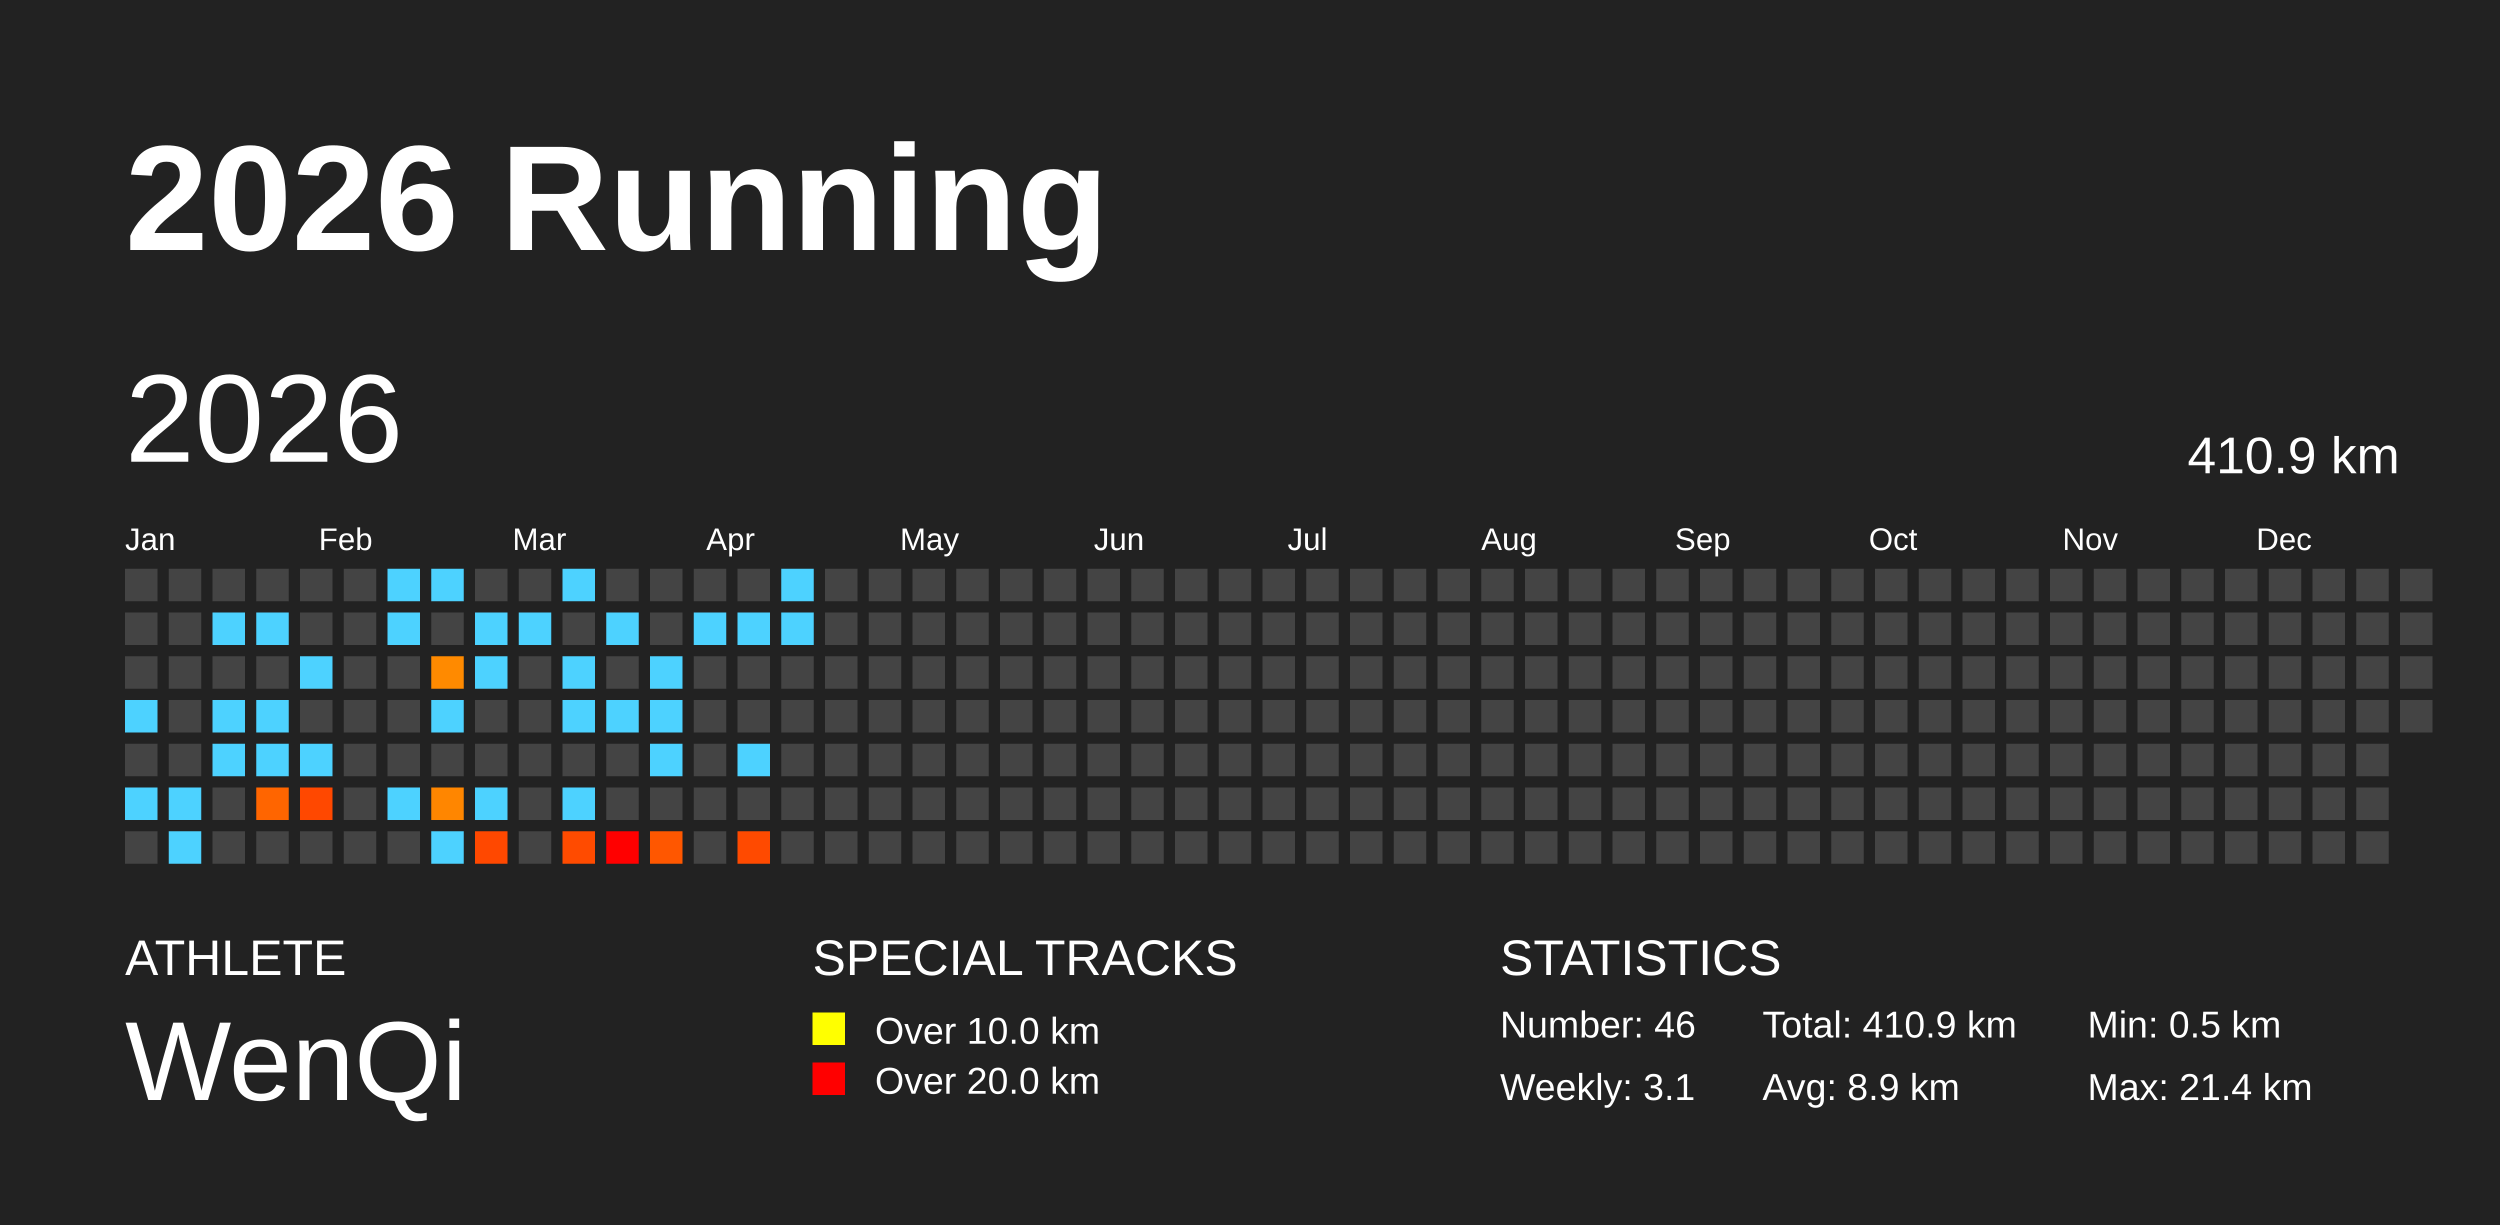
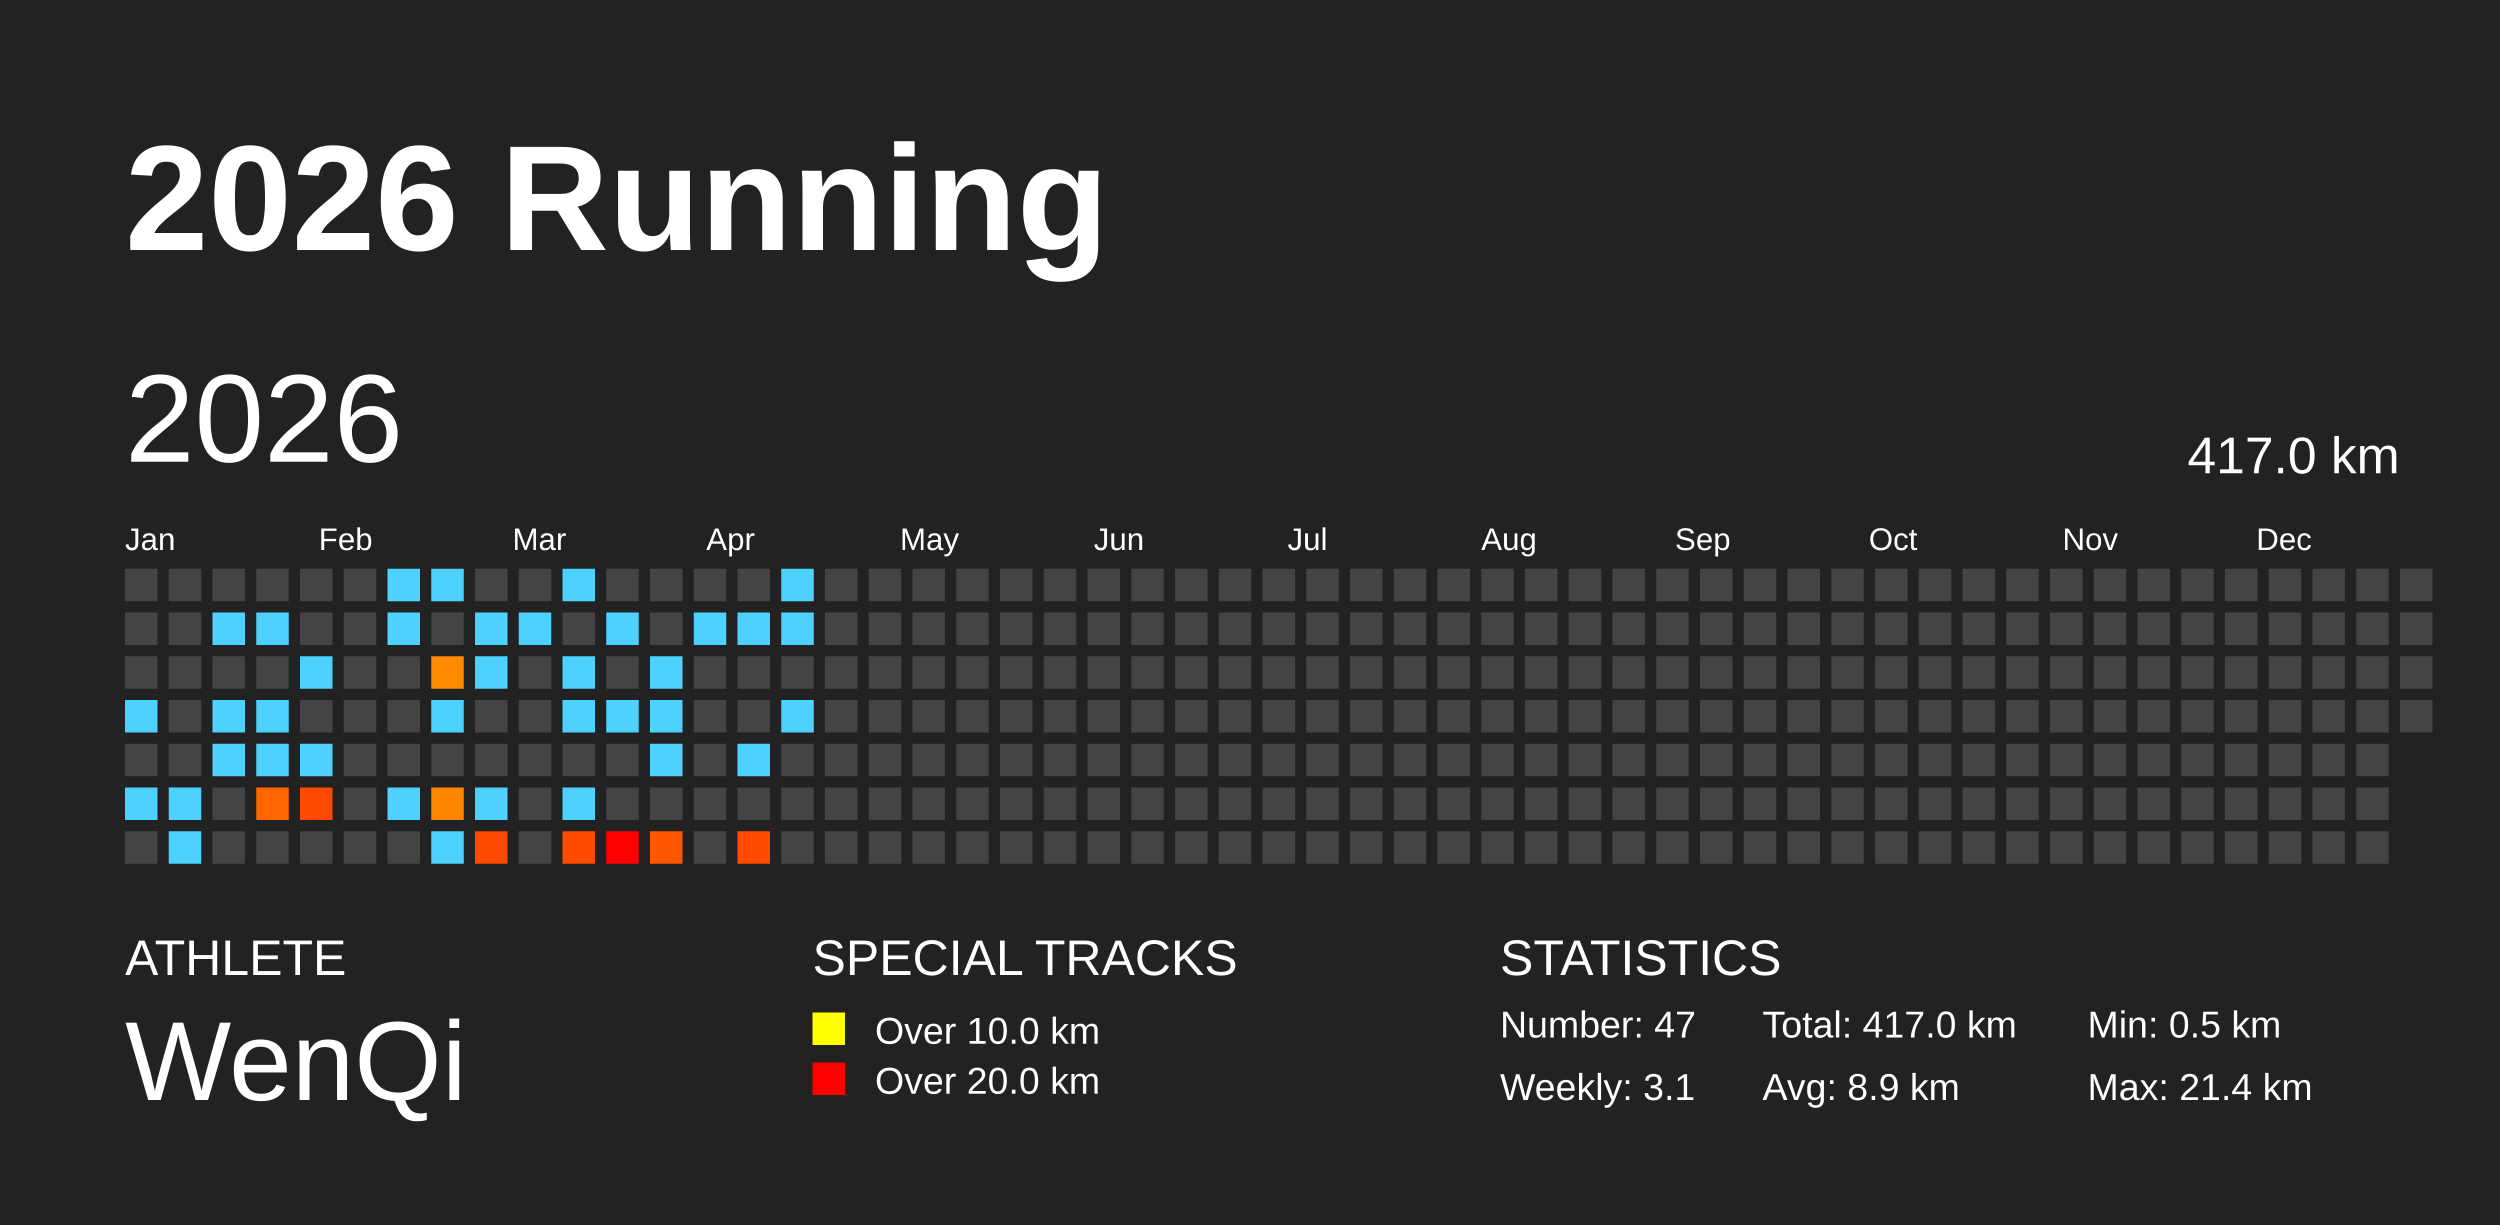
<svg xmlns="http://www.w3.org/2000/svg" baseProfile="full" height="98mm" version="1.1" viewBox="0,0,200,98" width="200mm">
  <defs />
  <rect fill="#222222" height="98" width="200" x="0" y="0" />
  <text fill="#FFFFFF" style="font-size:12px; font-family:Arial; font-weight:bold;" x="10" y="20">2026 Running</text>
  <text fill="#FFFFFF" style="font-size:4px; font-family:Arial" x="10" y="78">ATHLETE</text>
  <text fill="#FFFFFF" style="font-size:9px; font-family:Arial" x="10" y="88">WenQi</text>
  <text fill="#FFFFFF" style="font-size:4px; font-family:Arial" x="65" y="78">SPECIAL TRACKS</text>
  <rect fill="yellow" height="2.6" width="2.6" x="65" y="81" />
  <text fill="#FFFFFF" style="font-size:3px; font-family:Arial" x="70" y="83.5">Over 10.0 km</text>
  <rect fill="red" height="2.6" width="2.6" x="65" y="85" />
  <text fill="#FFFFFF" style="font-size:3px; font-family:Arial" x="70" y="87.5">Over 20.0 km</text>
  <text fill="#FFFFFF" style="font-size:4px; font-family:Arial" x="120" y="78">STATISTICS</text>
-   <text fill="#FFFFFF" style="font-size:3px; font-family:Arial" x="120" y="83">Number: 46</text>
+   <text fill="#FFFFFF" style="font-size:3px; font-family:Arial" x="120" y="83">Number: 47</text>
  <text fill="#FFFFFF" style="font-size:3px; font-family:Arial" x="120" y="88">Weekly: 3.1</text>
-   <text fill="#FFFFFF" style="font-size:3px; font-family:Arial" x="141" y="83">Total: 410.9 km</text>
+   <text fill="#FFFFFF" style="font-size:3px; font-family:Arial" x="141" y="83">Total: 417.0 km</text>
  <text fill="#FFFFFF" style="font-size:3px; font-family:Arial" x="141" y="88">Avg: 8.9 km</text>
  <text fill="#FFFFFF" style="font-size:3px; font-family:Arial" x="167" y="83">Min: 0.5 km</text>
  <text fill="#FFFFFF" style="font-size:3px; font-family:Arial" x="167" y="88">Max: 21.4 km</text>
  <text dominant-baseline="hanging" fill="#FFFFFF" style="font-size:10.0px; font-family:Arial;" x="10" y="30">2026</text>
-   <text dominant-baseline="hanging" fill="#FFFFFF" style="font-size:4.125px; font-family:Arial;" x="175" y="35">410.9 km</text>
+   <text dominant-baseline="hanging" fill="#FFFFFF" style="font-size:4.125px; font-family:Arial;" x="175" y="35">417.0 km</text>
  <text fill="#FFFFFF" style="font-size:2.5px; font-family:Arial" x="10.0" y="44">Jan</text>
  <text fill="#FFFFFF" style="font-size:2.5px; font-family:Arial" x="25.5" y="44">Feb</text>
  <text fill="#FFFFFF" style="font-size:2.5px; font-family:Arial" x="41.0" y="44">Mar</text>
  <text fill="#FFFFFF" style="font-size:2.5px; font-family:Arial" x="56.5" y="44">Apr</text>
  <text fill="#FFFFFF" style="font-size:2.5px; font-family:Arial" x="72.0" y="44">May</text>
  <text fill="#FFFFFF" style="font-size:2.5px; font-family:Arial" x="87.5" y="44">Jun</text>
  <text fill="#FFFFFF" style="font-size:2.5px; font-family:Arial" x="103.0" y="44">Jul</text>
  <text fill="#FFFFFF" style="font-size:2.5px; font-family:Arial" x="118.5" y="44">Aug</text>
  <text fill="#FFFFFF" style="font-size:2.5px; font-family:Arial" x="134.0" y="44">Sep</text>
  <text fill="#FFFFFF" style="font-size:2.5px; font-family:Arial" x="149.5" y="44">Oct</text>
  <text fill="#FFFFFF" style="font-size:2.5px; font-family:Arial" x="165.0" y="44">Nov</text>
  <text fill="#FFFFFF" style="font-size:2.5px; font-family:Arial" x="180.5" y="44">Dec</text>
  <rect fill="#444444" height="2.6" width="2.6" x="10.0" y="45.5" />
  <rect fill="#444444" height="2.6" width="2.6" x="10.0" y="49.0" />
  <rect fill="#444444" height="2.6" width="2.6" x="10.0" y="52.5" />
  <rect fill="#4dd2ff" height="2.6" width="2.6" x="10.0" y="56.0" />
  <rect fill="#444444" height="2.6" width="2.6" x="10.0" y="59.5" />
  <rect fill="#4dd2ff" height="2.6" width="2.6" x="10.0" y="63.0" />
  <rect fill="#444444" height="2.6" width="2.6" x="10.0" y="66.5" />
  <rect fill="#444444" height="2.6" width="2.6" x="13.5" y="45.5" />
  <rect fill="#444444" height="2.6" width="2.6" x="13.5" y="49.0" />
  <rect fill="#444444" height="2.6" width="2.6" x="13.5" y="52.5" />
  <rect fill="#444444" height="2.6" width="2.6" x="13.5" y="56.0" />
  <rect fill="#444444" height="2.6" width="2.6" x="13.5" y="59.5" />
  <rect fill="#4dd2ff" height="2.6" width="2.6" x="13.5" y="63.0" />
  <rect fill="#4dd2ff" height="2.6" width="2.6" x="13.5" y="66.5" />
  <rect fill="#444444" height="2.6" width="2.6" x="17.0" y="45.5" />
  <rect fill="#4dd2ff" height="2.6" width="2.6" x="17.0" y="49.0" />
  <rect fill="#444444" height="2.6" width="2.6" x="17.0" y="52.5" />
  <rect fill="#4dd2ff" height="2.6" width="2.6" x="17.0" y="56.0" />
  <rect fill="#4dd2ff" height="2.6" width="2.6" x="17.0" y="59.5" />
  <rect fill="#444444" height="2.6" width="2.6" x="17.0" y="63.0" />
  <rect fill="#444444" height="2.6" width="2.6" x="17.0" y="66.5" />
  <rect fill="#444444" height="2.6" width="2.6" x="20.5" y="45.5" />
  <rect fill="#4dd2ff" height="2.6" width="2.6" x="20.5" y="49.0" />
  <rect fill="#444444" height="2.6" width="2.6" x="20.5" y="52.5" />
  <rect fill="#4dd2ff" height="2.6" width="2.6" x="20.5" y="56.0" />
  <rect fill="#4dd2ff" height="2.6" width="2.6" x="20.5" y="59.5" />
  <rect fill="#ff6500" height="2.6" width="2.6" x="20.5" y="63.0" />
  <rect fill="#444444" height="2.6" width="2.6" x="20.5" y="66.5" />
  <rect fill="#444444" height="2.6" width="2.6" x="24.0" y="45.5" />
  <rect fill="#444444" height="2.6" width="2.6" x="24.0" y="49.0" />
  <rect fill="#4dd2ff" height="2.6" width="2.6" x="24.0" y="52.5" />
  <rect fill="#444444" height="2.6" width="2.6" x="24.0" y="56.0" />
  <rect fill="#4dd2ff" height="2.6" width="2.6" x="24.0" y="59.5" />
  <rect fill="#ff4800" height="2.6" width="2.6" x="24.0" y="63.0" />
  <rect fill="#444444" height="2.6" width="2.6" x="24.0" y="66.5" />
  <rect fill="#444444" height="2.6" width="2.6" x="27.5" y="45.5" />
  <rect fill="#444444" height="2.6" width="2.6" x="27.5" y="49.0" />
  <rect fill="#444444" height="2.6" width="2.6" x="27.5" y="52.5" />
  <rect fill="#444444" height="2.6" width="2.6" x="27.5" y="56.0" />
  <rect fill="#444444" height="2.6" width="2.6" x="27.5" y="59.5" />
  <rect fill="#444444" height="2.6" width="2.6" x="27.5" y="63.0" />
  <rect fill="#444444" height="2.6" width="2.6" x="27.5" y="66.5" />
  <rect fill="#4dd2ff" height="2.6" width="2.6" x="31.0" y="45.5" />
  <rect fill="#4dd2ff" height="2.6" width="2.6" x="31.0" y="49.0" />
  <rect fill="#444444" height="2.6" width="2.6" x="31.0" y="52.5" />
  <rect fill="#444444" height="2.6" width="2.6" x="31.0" y="56.0" />
  <rect fill="#444444" height="2.6" width="2.6" x="31.0" y="59.5" />
  <rect fill="#4dd2ff" height="2.6" width="2.6" x="31.0" y="63.0" />
  <rect fill="#444444" height="2.6" width="2.6" x="31.0" y="66.5" />
  <rect fill="#4dd2ff" height="2.6" width="2.6" x="34.5" y="45.5" />
  <rect fill="#444444" height="2.6" width="2.6" x="34.5" y="49.0" />
  <rect fill="#ff8a00" height="2.6" width="2.6" x="34.5" y="52.5" />
  <rect fill="#4dd2ff" height="2.6" width="2.6" x="34.5" y="56.0" />
  <rect fill="#444444" height="2.6" width="2.6" x="34.5" y="59.5" />
  <rect fill="#ff8600" height="2.6" width="2.6" x="34.5" y="63.0" />
  <rect fill="#4dd2ff" height="2.6" width="2.6" x="34.5" y="66.5" />
  <rect fill="#444444" height="2.6" width="2.6" x="38.0" y="45.5" />
  <rect fill="#4dd2ff" height="2.6" width="2.6" x="38.0" y="49.0" />
  <rect fill="#4dd2ff" height="2.6" width="2.6" x="38.0" y="52.5" />
  <rect fill="#444444" height="2.6" width="2.6" x="38.0" y="56.0" />
  <rect fill="#444444" height="2.6" width="2.6" x="38.0" y="59.5" />
  <rect fill="#4dd2ff" height="2.6" width="2.6" x="38.0" y="63.0" />
  <rect fill="#ff4800" height="2.6" width="2.6" x="38.0" y="66.5" />
  <rect fill="#444444" height="2.6" width="2.6" x="41.5" y="45.5" />
  <rect fill="#4dd2ff" height="2.6" width="2.6" x="41.5" y="49.0" />
  <rect fill="#444444" height="2.6" width="2.6" x="41.5" y="52.5" />
  <rect fill="#444444" height="2.6" width="2.6" x="41.5" y="56.0" />
  <rect fill="#444444" height="2.6" width="2.6" x="41.5" y="59.5" />
  <rect fill="#444444" height="2.6" width="2.6" x="41.5" y="63.0" />
  <rect fill="#444444" height="2.6" width="2.6" x="41.5" y="66.5" />
  <rect fill="#4dd2ff" height="2.6" width="2.6" x="45.0" y="45.5" />
  <rect fill="#444444" height="2.6" width="2.6" x="45.0" y="49.0" />
  <rect fill="#4dd2ff" height="2.6" width="2.6" x="45.0" y="52.5" />
  <rect fill="#4dd2ff" height="2.6" width="2.6" x="45.0" y="56.0" />
  <rect fill="#444444" height="2.6" width="2.6" x="45.0" y="59.5" />
  <rect fill="#4dd2ff" height="2.6" width="2.6" x="45.0" y="63.0" />
  <rect fill="#ff4b00" height="2.6" width="2.6" x="45.0" y="66.5" />
  <rect fill="#444444" height="2.6" width="2.6" x="48.5" y="45.5" />
  <rect fill="#4dd2ff" height="2.6" width="2.6" x="48.5" y="49.0" />
  <rect fill="#444444" height="2.6" width="2.6" x="48.5" y="52.5" />
  <rect fill="#4dd2ff" height="2.6" width="2.6" x="48.5" y="56.0" />
  <rect fill="#444444" height="2.6" width="2.6" x="48.5" y="59.5" />
  <rect fill="#444444" height="2.6" width="2.6" x="48.5" y="63.0" />
  <rect fill="red" height="2.6" width="2.6" x="48.5" y="66.5" />
  <rect fill="#444444" height="2.6" width="2.6" x="52.0" y="45.5" />
  <rect fill="#444444" height="2.6" width="2.6" x="52.0" y="49.0" />
  <rect fill="#4dd2ff" height="2.6" width="2.6" x="52.0" y="52.5" />
  <rect fill="#4dd2ff" height="2.6" width="2.6" x="52.0" y="56.0" />
  <rect fill="#4dd2ff" height="2.6" width="2.6" x="52.0" y="59.5" />
  <rect fill="#444444" height="2.6" width="2.6" x="52.0" y="63.0" />
  <rect fill="#ff5700" height="2.6" width="2.6" x="52.0" y="66.5" />
  <rect fill="#444444" height="2.6" width="2.6" x="55.5" y="45.5" />
  <rect fill="#4dd2ff" height="2.6" width="2.6" x="55.5" y="49.0" />
  <rect fill="#444444" height="2.6" width="2.6" x="55.5" y="52.5" />
  <rect fill="#444444" height="2.6" width="2.6" x="55.5" y="56.0" />
  <rect fill="#444444" height="2.6" width="2.6" x="55.5" y="59.5" />
  <rect fill="#444444" height="2.6" width="2.6" x="55.5" y="63.0" />
  <rect fill="#444444" height="2.6" width="2.6" x="55.5" y="66.5" />
  <rect fill="#444444" height="2.6" width="2.6" x="59.0" y="45.5" />
  <rect fill="#4dd2ff" height="2.6" width="2.6" x="59.0" y="49.0" />
  <rect fill="#444444" height="2.6" width="2.6" x="59.0" y="52.5" />
  <rect fill="#444444" height="2.6" width="2.6" x="59.0" y="56.0" />
  <rect fill="#4dd2ff" height="2.6" width="2.6" x="59.0" y="59.5" />
  <rect fill="#444444" height="2.6" width="2.6" x="59.0" y="63.0" />
  <rect fill="#ff4a00" height="2.6" width="2.6" x="59.0" y="66.5" />
  <rect fill="#4dd2ff" height="2.6" width="2.6" x="62.5" y="45.5" />
  <rect fill="#4dd2ff" height="2.6" width="2.6" x="62.5" y="49.0" />
  <rect fill="#444444" height="2.6" width="2.6" x="62.5" y="52.5" />
-   <rect fill="#444444" height="2.6" width="2.6" x="62.5" y="56.0" />
+   <rect fill="#4dd2ff" height="2.6" width="2.6" x="62.5" y="56.0" />
  <rect fill="#444444" height="2.6" width="2.6" x="62.5" y="59.5" />
  <rect fill="#444444" height="2.6" width="2.6" x="62.5" y="63.0" />
  <rect fill="#444444" height="2.6" width="2.6" x="62.5" y="66.5" />
  <rect fill="#444444" height="2.6" width="2.6" x="66.0" y="45.5" />
  <rect fill="#444444" height="2.6" width="2.6" x="66.0" y="49.0" />
  <rect fill="#444444" height="2.6" width="2.6" x="66.0" y="52.5" />
  <rect fill="#444444" height="2.6" width="2.6" x="66.0" y="56.0" />
  <rect fill="#444444" height="2.6" width="2.6" x="66.0" y="59.5" />
  <rect fill="#444444" height="2.6" width="2.6" x="66.0" y="63.0" />
  <rect fill="#444444" height="2.6" width="2.6" x="66.0" y="66.5" />
  <rect fill="#444444" height="2.6" width="2.6" x="69.5" y="45.5" />
  <rect fill="#444444" height="2.6" width="2.6" x="69.5" y="49.0" />
  <rect fill="#444444" height="2.6" width="2.6" x="69.5" y="52.5" />
  <rect fill="#444444" height="2.6" width="2.6" x="69.5" y="56.0" />
  <rect fill="#444444" height="2.6" width="2.6" x="69.5" y="59.5" />
  <rect fill="#444444" height="2.6" width="2.6" x="69.5" y="63.0" />
  <rect fill="#444444" height="2.6" width="2.6" x="69.5" y="66.5" />
  <rect fill="#444444" height="2.6" width="2.6" x="73.0" y="45.5" />
  <rect fill="#444444" height="2.6" width="2.6" x="73.0" y="49.0" />
  <rect fill="#444444" height="2.6" width="2.6" x="73.0" y="52.5" />
  <rect fill="#444444" height="2.6" width="2.6" x="73.0" y="56.0" />
  <rect fill="#444444" height="2.6" width="2.6" x="73.0" y="59.5" />
  <rect fill="#444444" height="2.6" width="2.6" x="73.0" y="63.0" />
  <rect fill="#444444" height="2.6" width="2.6" x="73.0" y="66.5" />
  <rect fill="#444444" height="2.6" width="2.6" x="76.5" y="45.5" />
  <rect fill="#444444" height="2.6" width="2.6" x="76.5" y="49.0" />
  <rect fill="#444444" height="2.6" width="2.6" x="76.5" y="52.5" />
  <rect fill="#444444" height="2.6" width="2.6" x="76.5" y="56.0" />
  <rect fill="#444444" height="2.6" width="2.6" x="76.5" y="59.5" />
  <rect fill="#444444" height="2.6" width="2.6" x="76.5" y="63.0" />
  <rect fill="#444444" height="2.6" width="2.6" x="76.5" y="66.5" />
  <rect fill="#444444" height="2.6" width="2.6" x="80.0" y="45.5" />
  <rect fill="#444444" height="2.6" width="2.6" x="80.0" y="49.0" />
  <rect fill="#444444" height="2.6" width="2.6" x="80.0" y="52.5" />
  <rect fill="#444444" height="2.6" width="2.6" x="80.0" y="56.0" />
  <rect fill="#444444" height="2.6" width="2.6" x="80.0" y="59.5" />
  <rect fill="#444444" height="2.6" width="2.6" x="80.0" y="63.0" />
  <rect fill="#444444" height="2.6" width="2.6" x="80.0" y="66.5" />
  <rect fill="#444444" height="2.6" width="2.6" x="83.5" y="45.5" />
  <rect fill="#444444" height="2.6" width="2.6" x="83.5" y="49.0" />
  <rect fill="#444444" height="2.6" width="2.6" x="83.5" y="52.5" />
  <rect fill="#444444" height="2.6" width="2.6" x="83.5" y="56.0" />
  <rect fill="#444444" height="2.6" width="2.6" x="83.5" y="59.5" />
  <rect fill="#444444" height="2.6" width="2.6" x="83.5" y="63.0" />
  <rect fill="#444444" height="2.6" width="2.6" x="83.5" y="66.5" />
  <rect fill="#444444" height="2.6" width="2.6" x="87.0" y="45.5" />
  <rect fill="#444444" height="2.6" width="2.6" x="87.0" y="49.0" />
  <rect fill="#444444" height="2.6" width="2.6" x="87.0" y="52.5" />
  <rect fill="#444444" height="2.6" width="2.6" x="87.0" y="56.0" />
  <rect fill="#444444" height="2.6" width="2.6" x="87.0" y="59.5" />
  <rect fill="#444444" height="2.6" width="2.6" x="87.0" y="63.0" />
  <rect fill="#444444" height="2.6" width="2.6" x="87.0" y="66.5" />
  <rect fill="#444444" height="2.6" width="2.6" x="90.5" y="45.5" />
  <rect fill="#444444" height="2.6" width="2.6" x="90.5" y="49.0" />
  <rect fill="#444444" height="2.6" width="2.6" x="90.5" y="52.5" />
  <rect fill="#444444" height="2.6" width="2.6" x="90.5" y="56.0" />
  <rect fill="#444444" height="2.6" width="2.6" x="90.5" y="59.5" />
  <rect fill="#444444" height="2.6" width="2.6" x="90.5" y="63.0" />
  <rect fill="#444444" height="2.6" width="2.6" x="90.5" y="66.5" />
  <rect fill="#444444" height="2.6" width="2.6" x="94.0" y="45.5" />
  <rect fill="#444444" height="2.6" width="2.6" x="94.0" y="49.0" />
  <rect fill="#444444" height="2.6" width="2.6" x="94.0" y="52.5" />
  <rect fill="#444444" height="2.6" width="2.6" x="94.0" y="56.0" />
  <rect fill="#444444" height="2.6" width="2.6" x="94.0" y="59.5" />
  <rect fill="#444444" height="2.6" width="2.6" x="94.0" y="63.0" />
  <rect fill="#444444" height="2.6" width="2.6" x="94.0" y="66.5" />
  <rect fill="#444444" height="2.6" width="2.6" x="97.5" y="45.5" />
  <rect fill="#444444" height="2.6" width="2.6" x="97.5" y="49.0" />
  <rect fill="#444444" height="2.6" width="2.6" x="97.5" y="52.5" />
  <rect fill="#444444" height="2.6" width="2.6" x="97.5" y="56.0" />
  <rect fill="#444444" height="2.6" width="2.6" x="97.5" y="59.5" />
  <rect fill="#444444" height="2.6" width="2.6" x="97.5" y="63.0" />
  <rect fill="#444444" height="2.6" width="2.6" x="97.5" y="66.5" />
  <rect fill="#444444" height="2.6" width="2.6" x="101.0" y="45.5" />
  <rect fill="#444444" height="2.6" width="2.6" x="101.0" y="49.0" />
  <rect fill="#444444" height="2.6" width="2.6" x="101.0" y="52.5" />
  <rect fill="#444444" height="2.6" width="2.6" x="101.0" y="56.0" />
  <rect fill="#444444" height="2.6" width="2.6" x="101.0" y="59.5" />
  <rect fill="#444444" height="2.6" width="2.6" x="101.0" y="63.0" />
  <rect fill="#444444" height="2.6" width="2.6" x="101.0" y="66.5" />
  <rect fill="#444444" height="2.6" width="2.6" x="104.5" y="45.5" />
  <rect fill="#444444" height="2.6" width="2.6" x="104.5" y="49.0" />
  <rect fill="#444444" height="2.6" width="2.6" x="104.5" y="52.5" />
  <rect fill="#444444" height="2.6" width="2.6" x="104.5" y="56.0" />
  <rect fill="#444444" height="2.6" width="2.6" x="104.5" y="59.5" />
  <rect fill="#444444" height="2.6" width="2.6" x="104.5" y="63.0" />
  <rect fill="#444444" height="2.6" width="2.6" x="104.5" y="66.5" />
  <rect fill="#444444" height="2.6" width="2.6" x="108.0" y="45.5" />
  <rect fill="#444444" height="2.6" width="2.6" x="108.0" y="49.0" />
  <rect fill="#444444" height="2.6" width="2.6" x="108.0" y="52.5" />
  <rect fill="#444444" height="2.6" width="2.6" x="108.0" y="56.0" />
  <rect fill="#444444" height="2.6" width="2.6" x="108.0" y="59.5" />
  <rect fill="#444444" height="2.6" width="2.6" x="108.0" y="63.0" />
  <rect fill="#444444" height="2.6" width="2.6" x="108.0" y="66.5" />
  <rect fill="#444444" height="2.6" width="2.6" x="111.5" y="45.5" />
  <rect fill="#444444" height="2.6" width="2.6" x="111.5" y="49.0" />
  <rect fill="#444444" height="2.6" width="2.6" x="111.5" y="52.5" />
  <rect fill="#444444" height="2.6" width="2.6" x="111.5" y="56.0" />
  <rect fill="#444444" height="2.6" width="2.6" x="111.5" y="59.5" />
  <rect fill="#444444" height="2.6" width="2.6" x="111.5" y="63.0" />
  <rect fill="#444444" height="2.6" width="2.6" x="111.5" y="66.5" />
  <rect fill="#444444" height="2.6" width="2.6" x="115.0" y="45.5" />
  <rect fill="#444444" height="2.6" width="2.6" x="115.0" y="49.0" />
  <rect fill="#444444" height="2.6" width="2.6" x="115.0" y="52.5" />
  <rect fill="#444444" height="2.6" width="2.6" x="115.0" y="56.0" />
  <rect fill="#444444" height="2.6" width="2.6" x="115.0" y="59.5" />
  <rect fill="#444444" height="2.6" width="2.6" x="115.0" y="63.0" />
  <rect fill="#444444" height="2.6" width="2.6" x="115.0" y="66.5" />
  <rect fill="#444444" height="2.6" width="2.6" x="118.5" y="45.5" />
  <rect fill="#444444" height="2.6" width="2.6" x="118.5" y="49.0" />
  <rect fill="#444444" height="2.6" width="2.6" x="118.5" y="52.5" />
  <rect fill="#444444" height="2.6" width="2.6" x="118.5" y="56.0" />
  <rect fill="#444444" height="2.6" width="2.6" x="118.5" y="59.5" />
  <rect fill="#444444" height="2.6" width="2.6" x="118.5" y="63.0" />
  <rect fill="#444444" height="2.6" width="2.6" x="118.5" y="66.5" />
  <rect fill="#444444" height="2.6" width="2.6" x="122.0" y="45.5" />
  <rect fill="#444444" height="2.6" width="2.6" x="122.0" y="49.0" />
  <rect fill="#444444" height="2.6" width="2.6" x="122.0" y="52.5" />
  <rect fill="#444444" height="2.6" width="2.6" x="122.0" y="56.0" />
  <rect fill="#444444" height="2.6" width="2.6" x="122.0" y="59.5" />
  <rect fill="#444444" height="2.6" width="2.6" x="122.0" y="63.0" />
  <rect fill="#444444" height="2.6" width="2.6" x="122.0" y="66.5" />
  <rect fill="#444444" height="2.6" width="2.6" x="125.5" y="45.5" />
  <rect fill="#444444" height="2.6" width="2.6" x="125.5" y="49.0" />
  <rect fill="#444444" height="2.6" width="2.6" x="125.5" y="52.5" />
  <rect fill="#444444" height="2.6" width="2.6" x="125.5" y="56.0" />
  <rect fill="#444444" height="2.6" width="2.6" x="125.5" y="59.5" />
  <rect fill="#444444" height="2.6" width="2.6" x="125.5" y="63.0" />
  <rect fill="#444444" height="2.6" width="2.6" x="125.5" y="66.5" />
  <rect fill="#444444" height="2.6" width="2.6" x="129.0" y="45.5" />
  <rect fill="#444444" height="2.6" width="2.6" x="129.0" y="49.0" />
  <rect fill="#444444" height="2.6" width="2.6" x="129.0" y="52.5" />
  <rect fill="#444444" height="2.6" width="2.6" x="129.0" y="56.0" />
  <rect fill="#444444" height="2.6" width="2.6" x="129.0" y="59.5" />
  <rect fill="#444444" height="2.6" width="2.6" x="129.0" y="63.0" />
  <rect fill="#444444" height="2.6" width="2.6" x="129.0" y="66.5" />
  <rect fill="#444444" height="2.6" width="2.6" x="132.5" y="45.5" />
  <rect fill="#444444" height="2.6" width="2.6" x="132.5" y="49.0" />
  <rect fill="#444444" height="2.6" width="2.6" x="132.5" y="52.5" />
  <rect fill="#444444" height="2.6" width="2.6" x="132.5" y="56.0" />
  <rect fill="#444444" height="2.6" width="2.6" x="132.5" y="59.5" />
  <rect fill="#444444" height="2.6" width="2.6" x="132.5" y="63.0" />
  <rect fill="#444444" height="2.6" width="2.6" x="132.5" y="66.5" />
  <rect fill="#444444" height="2.6" width="2.6" x="136.0" y="45.5" />
  <rect fill="#444444" height="2.6" width="2.6" x="136.0" y="49.0" />
  <rect fill="#444444" height="2.6" width="2.6" x="136.0" y="52.5" />
  <rect fill="#444444" height="2.6" width="2.6" x="136.0" y="56.0" />
  <rect fill="#444444" height="2.6" width="2.6" x="136.0" y="59.5" />
  <rect fill="#444444" height="2.6" width="2.6" x="136.0" y="63.0" />
  <rect fill="#444444" height="2.6" width="2.6" x="136.0" y="66.5" />
  <rect fill="#444444" height="2.6" width="2.6" x="139.5" y="45.5" />
  <rect fill="#444444" height="2.6" width="2.6" x="139.5" y="49.0" />
  <rect fill="#444444" height="2.6" width="2.6" x="139.5" y="52.5" />
  <rect fill="#444444" height="2.6" width="2.6" x="139.5" y="56.0" />
  <rect fill="#444444" height="2.6" width="2.6" x="139.5" y="59.5" />
  <rect fill="#444444" height="2.6" width="2.6" x="139.5" y="63.0" />
  <rect fill="#444444" height="2.6" width="2.6" x="139.5" y="66.5" />
  <rect fill="#444444" height="2.6" width="2.6" x="143.0" y="45.5" />
  <rect fill="#444444" height="2.6" width="2.6" x="143.0" y="49.0" />
  <rect fill="#444444" height="2.6" width="2.6" x="143.0" y="52.5" />
  <rect fill="#444444" height="2.6" width="2.6" x="143.0" y="56.0" />
  <rect fill="#444444" height="2.6" width="2.6" x="143.0" y="59.5" />
  <rect fill="#444444" height="2.6" width="2.6" x="143.0" y="63.0" />
  <rect fill="#444444" height="2.6" width="2.6" x="143.0" y="66.5" />
  <rect fill="#444444" height="2.6" width="2.6" x="146.5" y="45.5" />
  <rect fill="#444444" height="2.6" width="2.6" x="146.5" y="49.0" />
  <rect fill="#444444" height="2.6" width="2.6" x="146.5" y="52.5" />
  <rect fill="#444444" height="2.6" width="2.6" x="146.5" y="56.0" />
  <rect fill="#444444" height="2.6" width="2.6" x="146.5" y="59.5" />
  <rect fill="#444444" height="2.6" width="2.6" x="146.5" y="63.0" />
  <rect fill="#444444" height="2.6" width="2.6" x="146.5" y="66.5" />
  <rect fill="#444444" height="2.6" width="2.6" x="150.0" y="45.5" />
  <rect fill="#444444" height="2.6" width="2.6" x="150.0" y="49.0" />
  <rect fill="#444444" height="2.6" width="2.6" x="150.0" y="52.5" />
  <rect fill="#444444" height="2.6" width="2.6" x="150.0" y="56.0" />
  <rect fill="#444444" height="2.6" width="2.6" x="150.0" y="59.5" />
  <rect fill="#444444" height="2.6" width="2.6" x="150.0" y="63.0" />
  <rect fill="#444444" height="2.6" width="2.6" x="150.0" y="66.5" />
  <rect fill="#444444" height="2.6" width="2.6" x="153.5" y="45.5" />
  <rect fill="#444444" height="2.6" width="2.6" x="153.5" y="49.0" />
  <rect fill="#444444" height="2.6" width="2.6" x="153.5" y="52.5" />
  <rect fill="#444444" height="2.6" width="2.6" x="153.5" y="56.0" />
  <rect fill="#444444" height="2.6" width="2.6" x="153.5" y="59.5" />
  <rect fill="#444444" height="2.6" width="2.6" x="153.5" y="63.0" />
  <rect fill="#444444" height="2.6" width="2.6" x="153.5" y="66.5" />
  <rect fill="#444444" height="2.6" width="2.6" x="157.0" y="45.5" />
  <rect fill="#444444" height="2.6" width="2.6" x="157.0" y="49.0" />
  <rect fill="#444444" height="2.6" width="2.6" x="157.0" y="52.5" />
  <rect fill="#444444" height="2.6" width="2.6" x="157.0" y="56.0" />
  <rect fill="#444444" height="2.6" width="2.6" x="157.0" y="59.5" />
  <rect fill="#444444" height="2.6" width="2.6" x="157.0" y="63.0" />
  <rect fill="#444444" height="2.6" width="2.6" x="157.0" y="66.5" />
  <rect fill="#444444" height="2.6" width="2.6" x="160.5" y="45.5" />
  <rect fill="#444444" height="2.6" width="2.6" x="160.5" y="49.0" />
  <rect fill="#444444" height="2.6" width="2.6" x="160.5" y="52.5" />
  <rect fill="#444444" height="2.6" width="2.6" x="160.5" y="56.0" />
  <rect fill="#444444" height="2.6" width="2.6" x="160.5" y="59.5" />
  <rect fill="#444444" height="2.6" width="2.6" x="160.5" y="63.0" />
  <rect fill="#444444" height="2.6" width="2.6" x="160.5" y="66.5" />
  <rect fill="#444444" height="2.6" width="2.6" x="164.0" y="45.5" />
  <rect fill="#444444" height="2.6" width="2.6" x="164.0" y="49.0" />
  <rect fill="#444444" height="2.6" width="2.6" x="164.0" y="52.5" />
  <rect fill="#444444" height="2.6" width="2.6" x="164.0" y="56.0" />
  <rect fill="#444444" height="2.6" width="2.6" x="164.0" y="59.5" />
  <rect fill="#444444" height="2.6" width="2.6" x="164.0" y="63.0" />
  <rect fill="#444444" height="2.6" width="2.6" x="164.0" y="66.5" />
  <rect fill="#444444" height="2.6" width="2.6" x="167.5" y="45.5" />
  <rect fill="#444444" height="2.6" width="2.6" x="167.5" y="49.0" />
  <rect fill="#444444" height="2.6" width="2.6" x="167.5" y="52.5" />
  <rect fill="#444444" height="2.6" width="2.6" x="167.5" y="56.0" />
  <rect fill="#444444" height="2.6" width="2.6" x="167.5" y="59.5" />
  <rect fill="#444444" height="2.6" width="2.6" x="167.5" y="63.0" />
  <rect fill="#444444" height="2.6" width="2.6" x="167.5" y="66.5" />
  <rect fill="#444444" height="2.6" width="2.6" x="171.0" y="45.5" />
  <rect fill="#444444" height="2.6" width="2.6" x="171.0" y="49.0" />
  <rect fill="#444444" height="2.6" width="2.6" x="171.0" y="52.5" />
  <rect fill="#444444" height="2.6" width="2.6" x="171.0" y="56.0" />
  <rect fill="#444444" height="2.6" width="2.6" x="171.0" y="59.5" />
  <rect fill="#444444" height="2.6" width="2.6" x="171.0" y="63.0" />
  <rect fill="#444444" height="2.6" width="2.6" x="171.0" y="66.5" />
  <rect fill="#444444" height="2.6" width="2.6" x="174.5" y="45.5" />
  <rect fill="#444444" height="2.6" width="2.6" x="174.5" y="49.0" />
  <rect fill="#444444" height="2.6" width="2.6" x="174.5" y="52.5" />
  <rect fill="#444444" height="2.6" width="2.6" x="174.5" y="56.0" />
  <rect fill="#444444" height="2.6" width="2.6" x="174.5" y="59.5" />
  <rect fill="#444444" height="2.6" width="2.6" x="174.5" y="63.0" />
  <rect fill="#444444" height="2.6" width="2.6" x="174.5" y="66.5" />
  <rect fill="#444444" height="2.6" width="2.6" x="178.0" y="45.5" />
  <rect fill="#444444" height="2.6" width="2.6" x="178.0" y="49.0" />
  <rect fill="#444444" height="2.6" width="2.6" x="178.0" y="52.5" />
  <rect fill="#444444" height="2.6" width="2.6" x="178.0" y="56.0" />
  <rect fill="#444444" height="2.6" width="2.6" x="178.0" y="59.5" />
  <rect fill="#444444" height="2.6" width="2.6" x="178.0" y="63.0" />
  <rect fill="#444444" height="2.6" width="2.6" x="178.0" y="66.5" />
  <rect fill="#444444" height="2.6" width="2.6" x="181.5" y="45.5" />
  <rect fill="#444444" height="2.6" width="2.6" x="181.5" y="49.0" />
  <rect fill="#444444" height="2.6" width="2.6" x="181.5" y="52.5" />
  <rect fill="#444444" height="2.6" width="2.6" x="181.5" y="56.0" />
  <rect fill="#444444" height="2.6" width="2.6" x="181.5" y="59.5" />
  <rect fill="#444444" height="2.6" width="2.6" x="181.5" y="63.0" />
  <rect fill="#444444" height="2.6" width="2.6" x="181.5" y="66.5" />
  <rect fill="#444444" height="2.6" width="2.6" x="185.0" y="45.5" />
  <rect fill="#444444" height="2.6" width="2.6" x="185.0" y="49.0" />
  <rect fill="#444444" height="2.6" width="2.6" x="185.0" y="52.5" />
  <rect fill="#444444" height="2.6" width="2.6" x="185.0" y="56.0" />
  <rect fill="#444444" height="2.6" width="2.6" x="185.0" y="59.5" />
  <rect fill="#444444" height="2.6" width="2.6" x="185.0" y="63.0" />
  <rect fill="#444444" height="2.6" width="2.6" x="185.0" y="66.5" />
  <rect fill="#444444" height="2.6" width="2.6" x="188.5" y="45.5" />
  <rect fill="#444444" height="2.6" width="2.6" x="188.5" y="49.0" />
  <rect fill="#444444" height="2.6" width="2.6" x="188.5" y="52.5" />
  <rect fill="#444444" height="2.6" width="2.6" x="188.5" y="56.0" />
  <rect fill="#444444" height="2.6" width="2.6" x="188.5" y="59.5" />
  <rect fill="#444444" height="2.6" width="2.6" x="188.5" y="63.0" />
  <rect fill="#444444" height="2.6" width="2.6" x="188.5" y="66.5" />
  <rect fill="#444444" height="2.6" width="2.6" x="192.0" y="45.5" />
  <rect fill="#444444" height="2.6" width="2.6" x="192.0" y="49.0" />
  <rect fill="#444444" height="2.6" width="2.6" x="192.0" y="52.5" />
  <rect fill="#444444" height="2.6" width="2.6" x="192.0" y="56.0" />
</svg>
